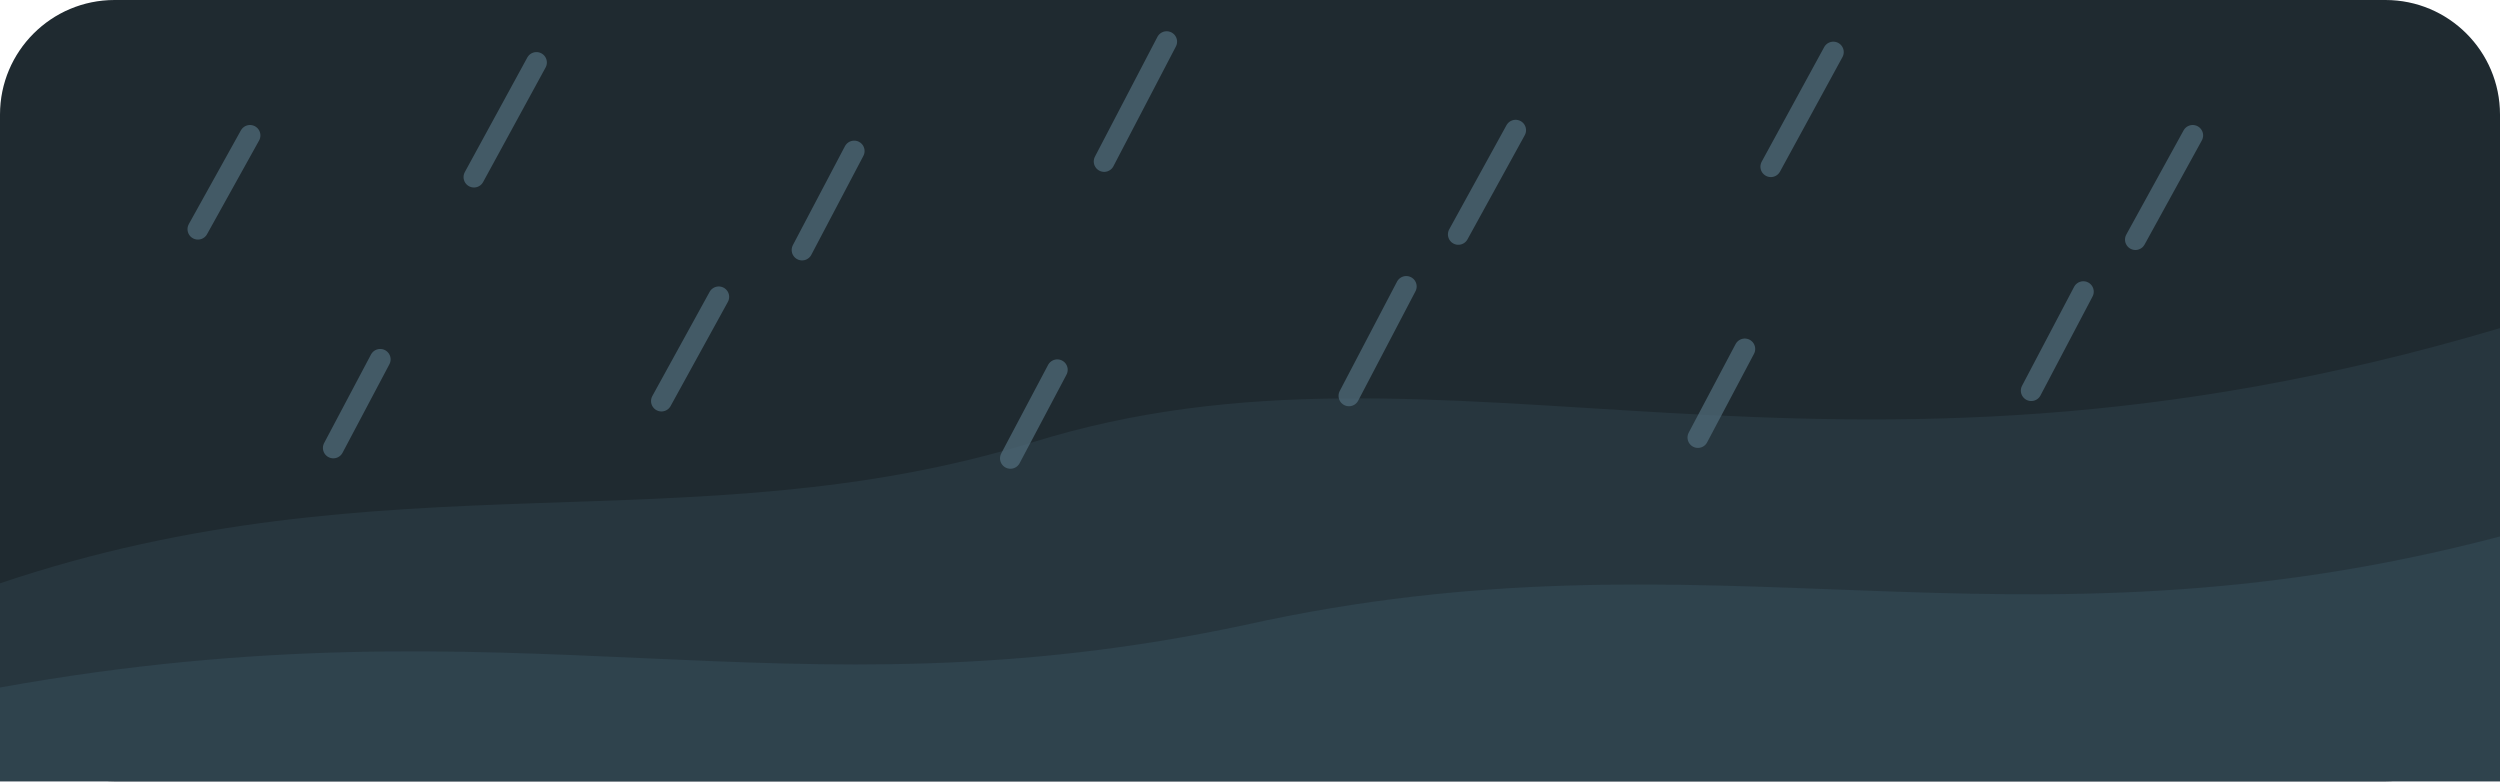
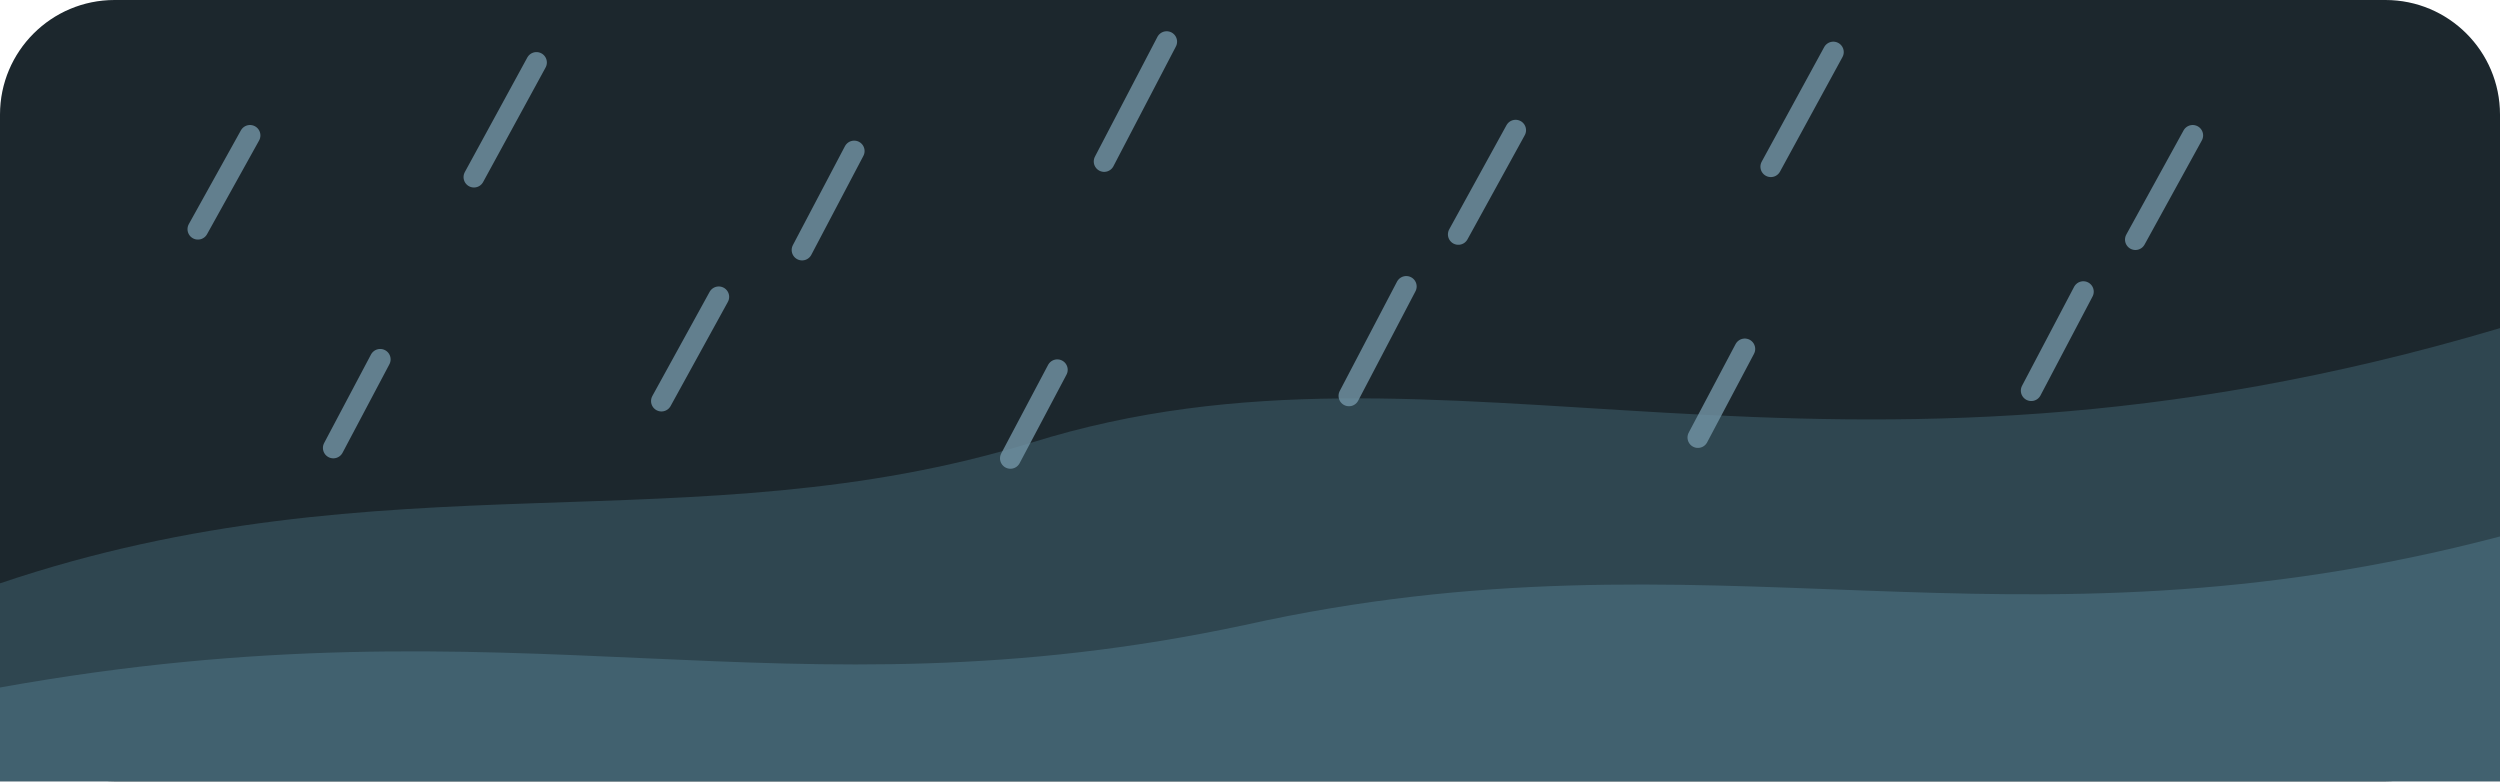
<svg xmlns="http://www.w3.org/2000/svg" viewBox="0 0 480 150" role="img" aria-label="Gentle rain artwork">
-   <rect width="480" height="150" rx="22" fill="#1F2A30" />
-   <path d="M0 112c74-25 133-7 198-27 80-25 151 17 282-22v87H0z" fill="#27363E" />
-   <g fill="none" stroke="#4F6A78" stroke-linecap="round" stroke-width="4" opacity=".75">
+   <rect width="480" height="150" rx="22" fill="#1C272D" />
+   <path d="M0 112c74-25 133-7 198-27 80-25 151 17 282-22v87H0z" fill="#2F4650" />
+   <g fill="none" stroke="#7395A6" stroke-linecap="round" stroke-width="4" opacity=".8">
    <path d="m48 26-10 18M103 12 91 34M164 29l-10 19M224 8l-12 23M291 25l-11 20M352 10l-12 22M421 26l-11 20" />
    <path d="m73 69-9 17M138 57l-11 20M203 71l-9 17M270 55l-11 21M335 67l-9 17M400 56l-10 19" />
  </g>
-   <path d="M0 132c100-18 150 7 239-12 90-20 146 8 241-17v47H0z" fill="#304550" opacity=".85" />
+   <path d="M0 132c100-18 150 7 239-12 90-20 146 8 241-17v47H0z" fill="#41616F" />
</svg>
